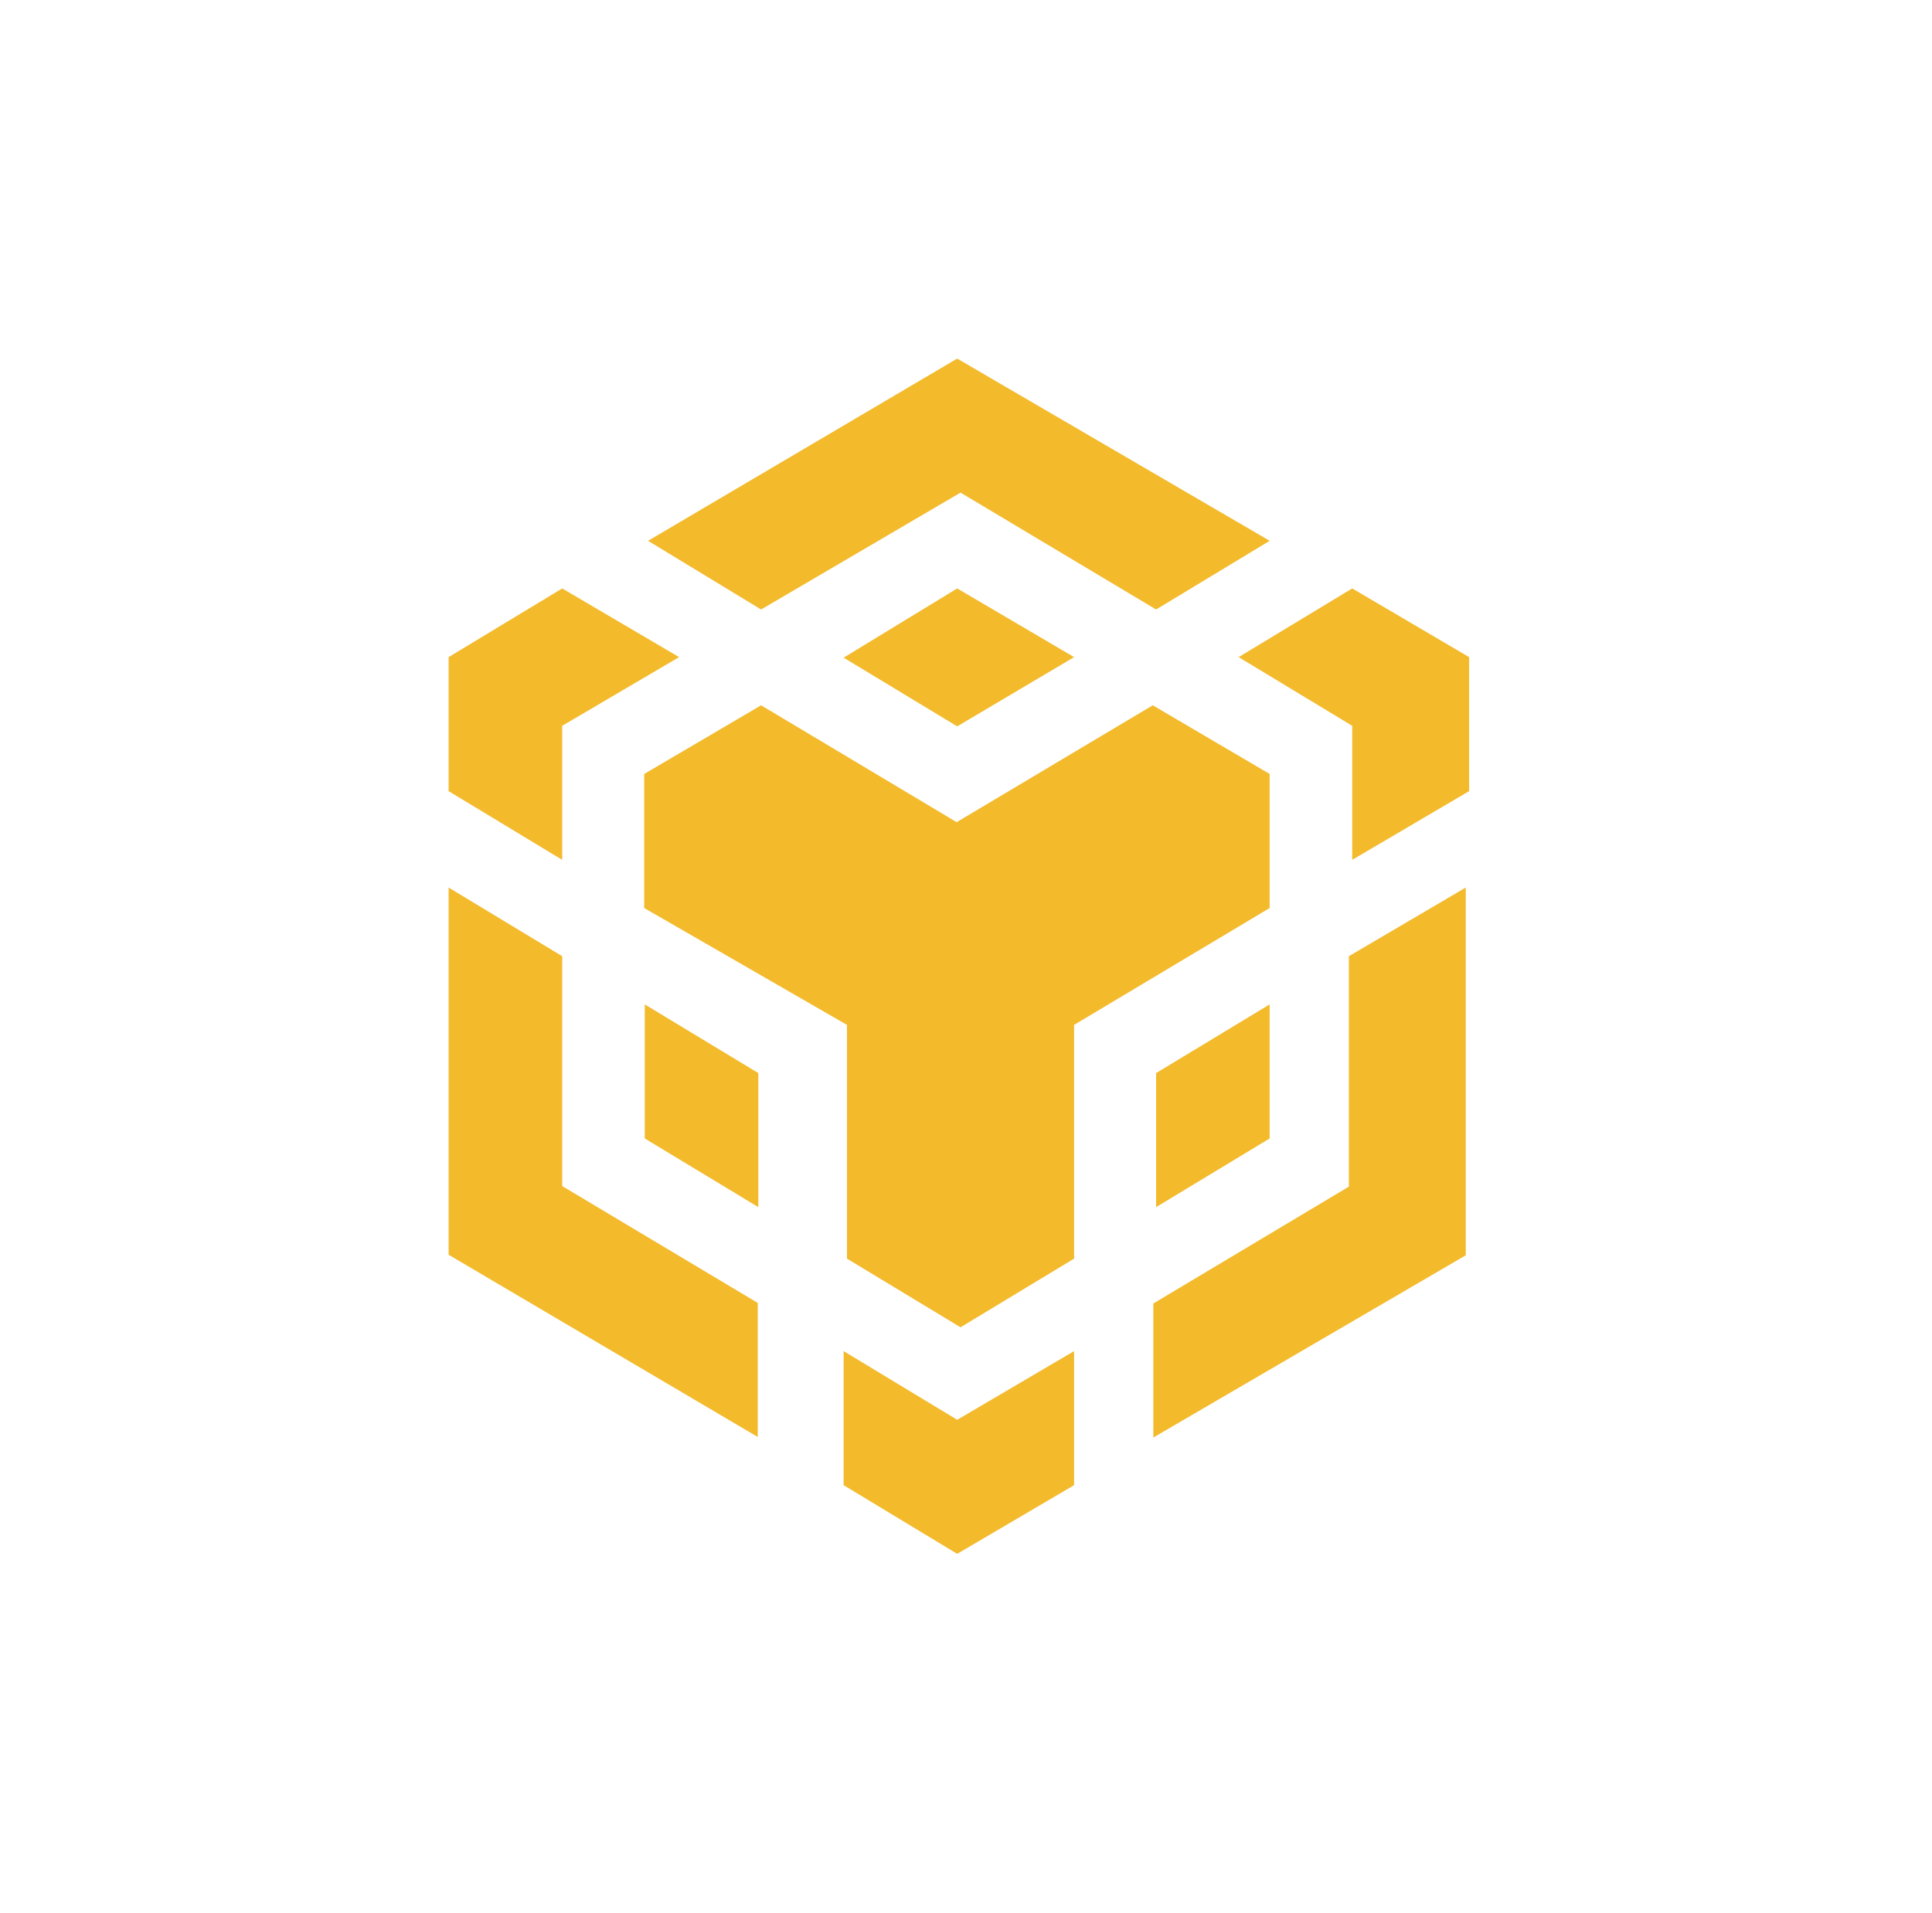
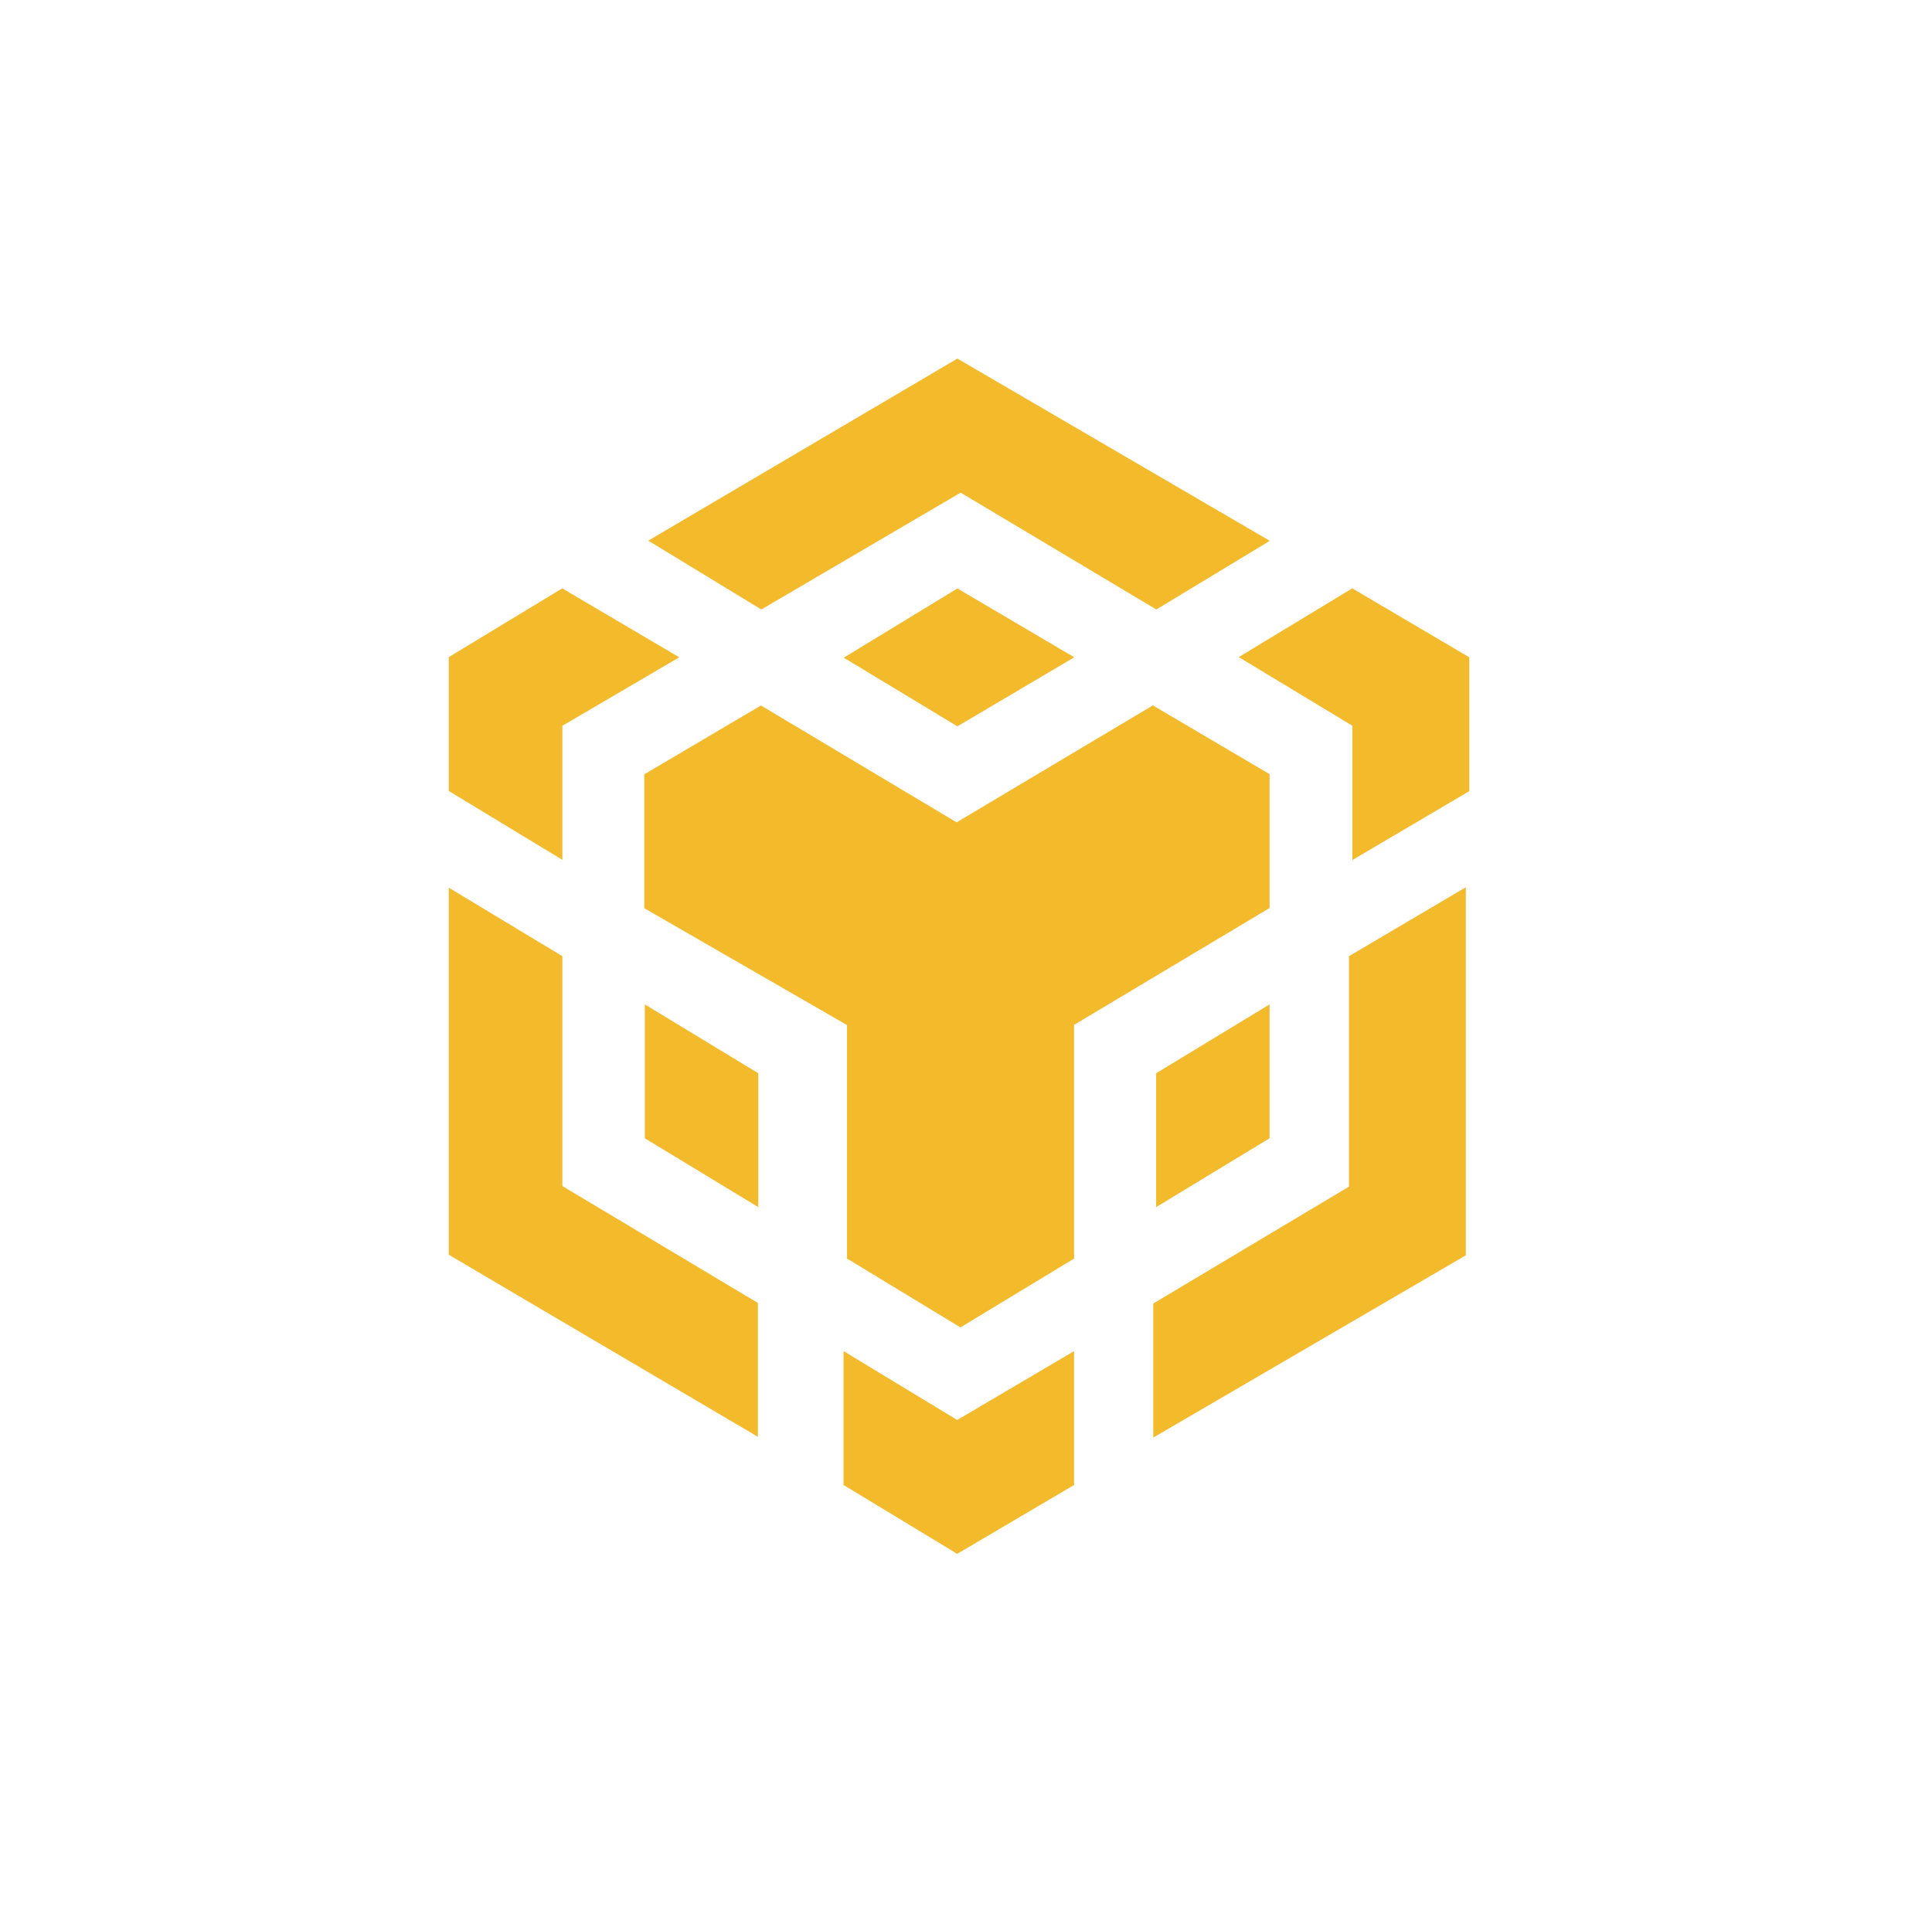
- <svg xmlns="http://www.w3.org/2000/svg" width="101" height="100" viewBox="0 0 101 100" fill="none">
-   <path d="M56.151 70.65V77.659L50.04 81.25L44.103 77.659V70.65L50.04 74.241L56.151 70.65ZM23.453 46.409L29.39 50V62.019L39.614 68.13V75.139L23.453 65.611V46.409ZM76.627 46.409V65.639L60.293 75.168V68.159L70.516 62.048V50L76.627 46.409ZM60.264 36.88L66.375 40.471V47.48L56.151 53.591V65.813L50.214 69.404L44.277 65.813V53.591L33.677 47.48V40.471L39.788 36.88L50.011 42.991L60.264 36.88ZM33.706 52.52L39.643 56.111V63.12L33.706 59.529V52.52ZM66.375 52.52V59.529L60.438 63.12V56.111L66.375 52.52ZM29.39 30.769L35.501 34.361L29.39 37.952V44.961L23.453 41.369V34.361L29.39 30.769ZM70.69 30.769L76.801 34.361V41.369L70.69 44.961V37.952L64.753 34.361L70.69 30.769ZM50.04 30.769L56.151 34.361L50.04 37.981L44.103 34.389L50.04 30.769ZM50.04 18.75L66.375 28.279L60.438 31.87L50.214 25.759L39.788 31.87L33.879 28.279L50.04 18.75Z" fill="#F3BA2C" />
+ <svg xmlns="http://www.w3.org/2000/svg" width="101" height="100" fill="none">
+   <path d="M56.15 70.65v7l-6.11 3.6-5.94-3.6v-7l5.94 3.6 6.11-3.6Zm-32.7-24.24L29.4 50v12.02l10.22 6.11v7l-16.16-9.52v-19.2Zm53.18 0v19.23l-16.34 9.53v-7.01l10.23-6.11V50l6.1-3.6Zm-16.37-9.53 6.11 3.6v7l-10.22 6.11v12.22l-5.94 3.6-5.93-3.6V53.6l-10.6-6.11v-7l6.1-3.6 10.23 6.11 10.25-6.11ZM33.71 52.52l5.93 3.6v7l-5.93-3.6v-7Zm32.66 0v7l-5.93 3.6v-7l5.93-3.6ZM29.4 30.77l6.11 3.6-6.11 3.58v7.01l-5.94-3.6v-7l5.94-3.6Zm41.3 0 6.11 3.6v7l-6.11 3.6v-7.02l-5.94-3.59 5.94-3.6Zm-20.65 0 6.11 3.6-6.11 3.61-5.94-3.59 5.94-3.62Zm0-12.02 16.33 9.53-5.93 3.59-10.23-6.11-10.42 6.11-5.91-3.6 16.16-9.52Z" fill="#F3BA2C" />
</svg>
